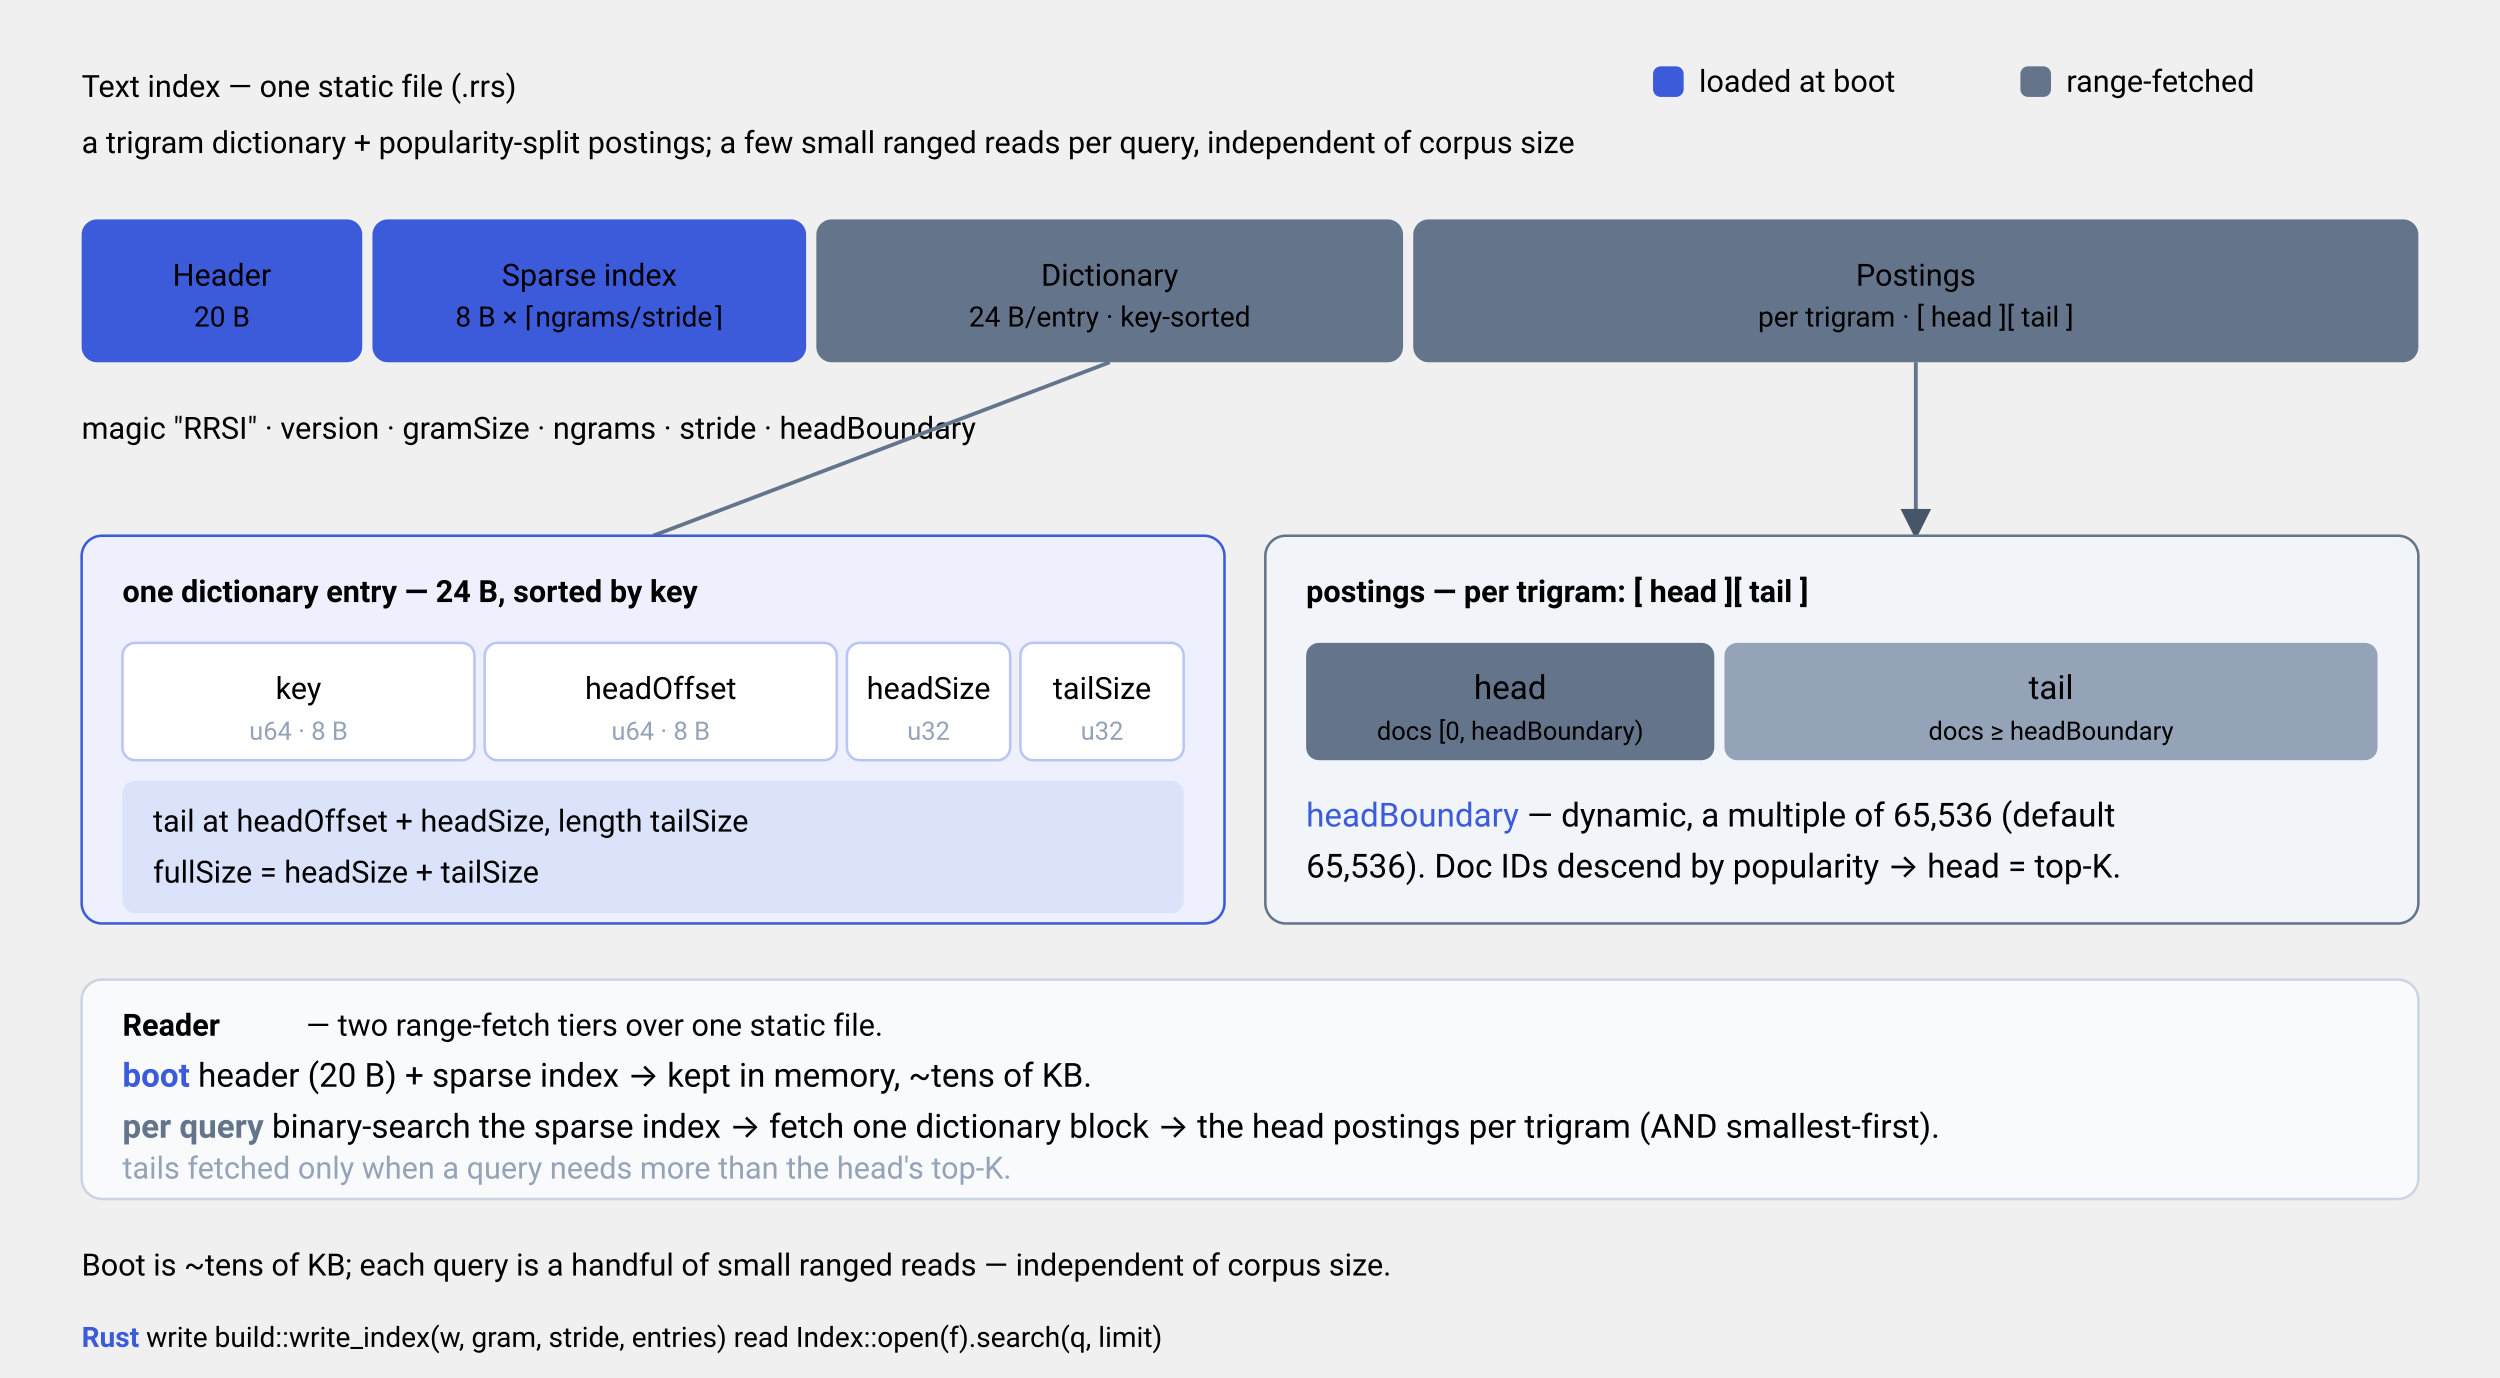
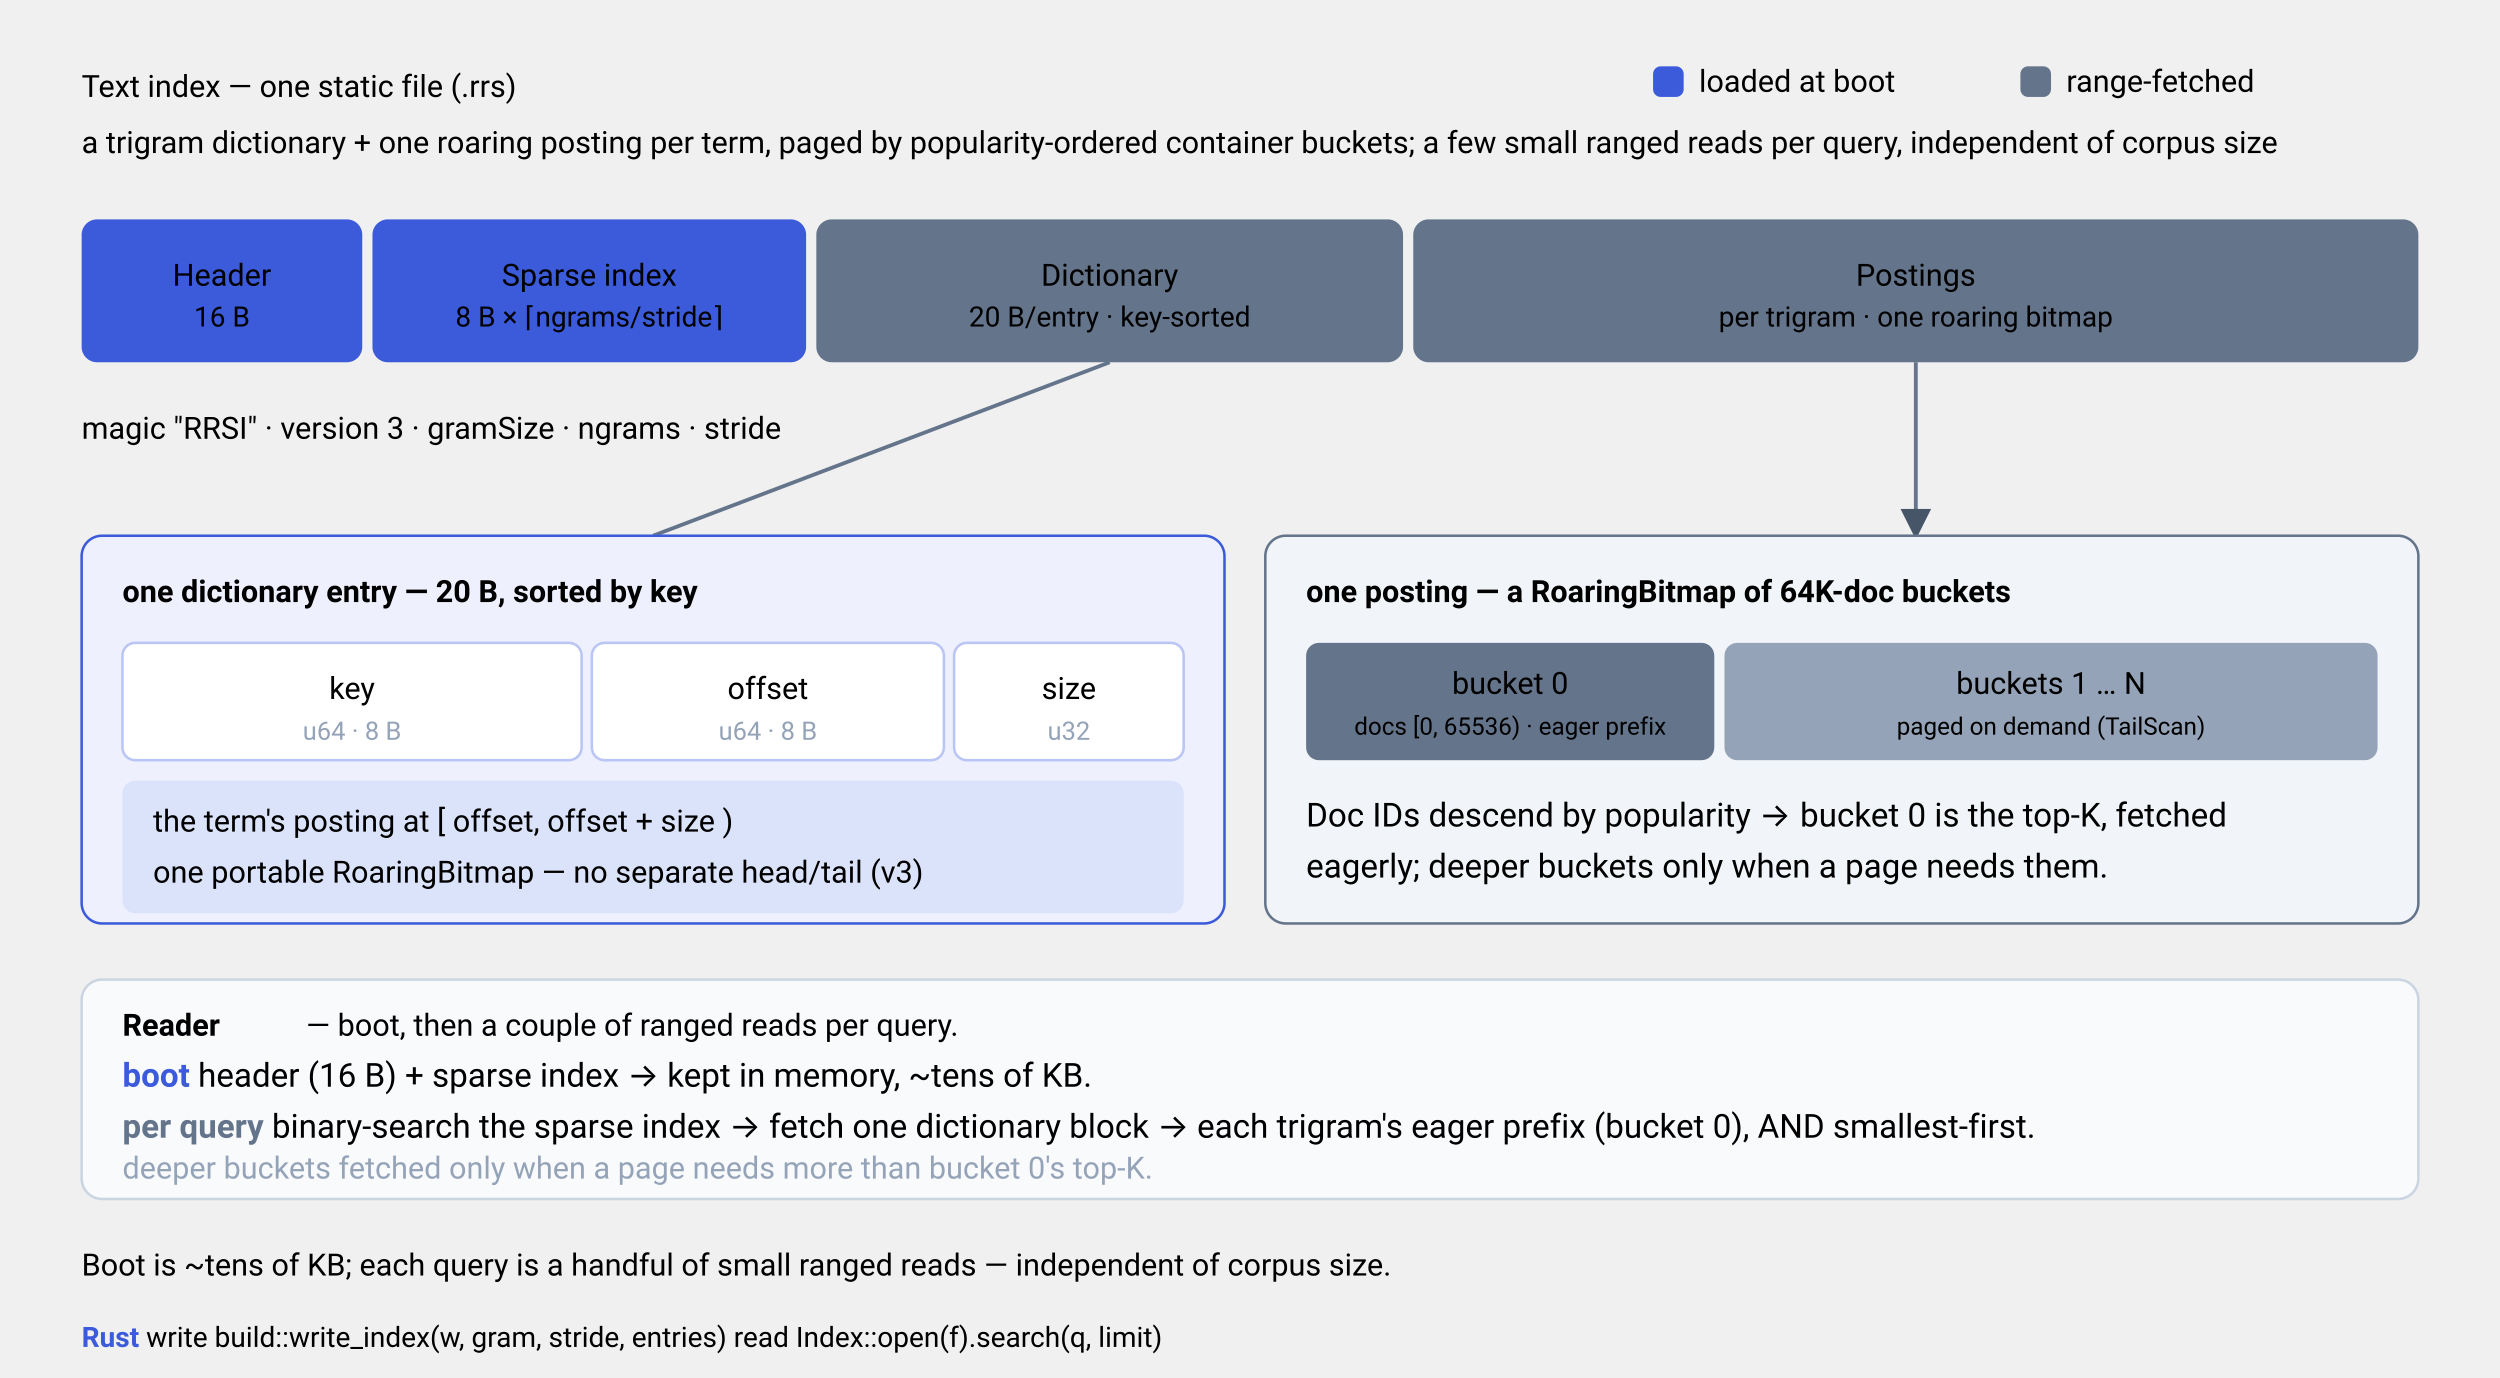
- <svg xmlns="http://www.w3.org/2000/svg" viewBox="0 0 980 540" font-family="system-ui, -apple-system, 'Segoe UI', Roboto, sans-serif" role="img" aria-label="RRS text index file format, RRSI v2">
+ <svg xmlns="http://www.w3.org/2000/svg" viewBox="0 0 980 540" font-family="system-ui, -apple-system, 'Segoe UI', Roboto, sans-serif" role="img" aria-label="RRS text index file format, RRSI v3">
  <defs>
    <marker id="arF" markerWidth="9" markerHeight="9" refX="7" refY="4" orient="auto">
      <path d="M0,0 L8,4 L0,8 z" fill="#475569" />
    </marker>
  </defs>
  <text x="32" y="38" class="title">Text index — one static file (<tspan class="mono">.rrs</tspan>)</text>
-   <text x="32" y="60" class="sub">a trigram dictionary + popularity-split postings; a few small ranged reads per query, independent of corpus size</text>
+   <text x="32" y="60" class="sub">a trigram dictionary + one roaring posting per term, paged by popularity-ordered container buckets; a few small ranged reads per query, independent of corpus size</text>
  <rect x="648" y="26" width="12" height="12" rx="3" fill="#3b5bdb" />
  <text x="666" y="36" class="note">loaded at boot</text>
  <rect x="792" y="26" width="12" height="12" rx="3" fill="#64748b" />
  <text x="810" y="36" class="note">range-fetched</text>
  <g>
    <rect x="32" y="86" width="110" height="56" rx="6" fill="#3b5bdb" />
    <rect x="146" y="86" width="170" height="56" rx="6" fill="#3b5bdb" />
    <rect x="320" y="86" width="230" height="56" rx="6" fill="#64748b" />
    <rect x="554" y="86" width="394" height="56" rx="6" fill="#64748b" />
    <text x="87" y="112" class="seg" text-anchor="middle">Header</text>
-     <text x="87" y="128" class="seg mono" text-anchor="middle" font-size="11">20 B</text>
+     <text x="87" y="128" class="seg mono" text-anchor="middle" font-size="11">16 B</text>
    <text x="231" y="112" class="seg" text-anchor="middle">Sparse index</text>
    <text x="231" y="128" class="seg mono" text-anchor="middle" font-size="11">8 B × ⌈ngrams/stride⌉</text>
    <text x="435" y="112" class="seg" text-anchor="middle">Dictionary</text>
-     <text x="435" y="128" class="seg mono" text-anchor="middle" font-size="11">24 B/entry · key-sorted</text>
+     <text x="435" y="128" class="seg mono" text-anchor="middle" font-size="11">20 B/entry · key-sorted</text>
    <text x="751" y="112" class="seg" text-anchor="middle">Postings</text>
-     <text x="751" y="128" class="seg mono" text-anchor="middle" font-size="11">per trigram · [ head ][ tail ]</text>
+     <text x="751" y="128" class="seg mono" text-anchor="middle" font-size="11">per trigram · one roaring bitmap</text>
  </g>
-   <text x="32" y="172" class="lbl mono">magic "RRSI" · version · gramSize · ngrams · stride · headBoundary</text>
+   <text x="32" y="172" class="lbl mono">magic "RRSI" · version 3 · gramSize · ngrams · stride</text>
  <line x1="435" y1="142" x2="256" y2="210" stroke="#64748b" stroke-width="1.5" />
  <rect x="32" y="210" width="448" height="152" rx="8" fill="#eef0fd" stroke="#3b5bdb" />
-   <text x="48" y="236" class="lbl" font-weight="700">one dictionary entry — 24 B, sorted by key</text>
+   <text x="48" y="236" class="lbl" font-weight="700">one dictionary entry — 20 B, sorted by key</text>
  <g>
-     <rect x="48" y="252" width="138" height="46" rx="5" fill="#fff" stroke="#b9c5f5" />
-     <text x="117" y="274" class="note mono" text-anchor="middle" font-size="12">key</text>
-     <text x="117" y="290" class="note mono" text-anchor="middle" font-size="10" fill="#94a3b8">u64 · 8 B</text>
-     <rect x="190" y="252" width="138" height="46" rx="5" fill="#fff" stroke="#b9c5f5" />
-     <text x="259" y="274" class="note mono" text-anchor="middle" font-size="12">headOffset</text>
-     <text x="259" y="290" class="note mono" text-anchor="middle" font-size="10" fill="#94a3b8">u64 · 8 B</text>
-     <rect x="332" y="252" width="64" height="46" rx="5" fill="#fff" stroke="#b9c5f5" />
-     <text x="364" y="274" class="note mono" text-anchor="middle" font-size="12">headSize</text>
-     <text x="364" y="290" class="note mono" text-anchor="middle" font-size="10" fill="#94a3b8">u32</text>
-     <rect x="400" y="252" width="64" height="46" rx="5" fill="#fff" stroke="#b9c5f5" />
-     <text x="432" y="274" class="note mono" text-anchor="middle" font-size="12">tailSize</text>
-     <text x="432" y="290" class="note mono" text-anchor="middle" font-size="10" fill="#94a3b8">u32</text>
+     <rect x="48" y="252" width="180" height="46" rx="5" fill="#fff" stroke="#b9c5f5" />
+     <text x="138" y="274" class="note mono" text-anchor="middle" font-size="12">key</text>
+     <text x="138" y="290" class="note mono" text-anchor="middle" font-size="10" fill="#94a3b8">u64 · 8 B</text>
+     <rect x="232" y="252" width="138" height="46" rx="5" fill="#fff" stroke="#b9c5f5" />
+     <text x="301" y="274" class="note mono" text-anchor="middle" font-size="12">offset</text>
+     <text x="301" y="290" class="note mono" text-anchor="middle" font-size="10" fill="#94a3b8">u64 · 8 B</text>
+     <rect x="374" y="252" width="90" height="46" rx="5" fill="#fff" stroke="#b9c5f5" />
+     <text x="419" y="274" class="note mono" text-anchor="middle" font-size="12">size</text>
+     <text x="419" y="290" class="note mono" text-anchor="middle" font-size="10" fill="#94a3b8">u32</text>
  </g>
  <rect x="48" y="306" width="416" height="52" rx="5" fill="#dbe3fb" />
-   <text x="60" y="326" class="note" font-size="12">tail at <tspan class="mono">headOffset + headSize</tspan>, length <tspan class="mono">tailSize</tspan>
+   <text x="60" y="326" class="note" font-size="12">the term's posting at <tspan class="mono">[ offset, offset + size )</tspan>
  </text>
-   <text x="60" y="346" class="note" font-size="12">
-     <tspan class="mono">fullSize = headSize + tailSize</tspan>
-   </text>
+   <text x="60" y="346" class="note" font-size="12">one portable RoaringBitmap — no separate head/tail (v3)</text>
  <line x1="751" y1="142" x2="751" y2="210" stroke="#64748b" stroke-width="1.5" marker-end="url(#arF)" />
  <rect x="496" y="210" width="452" height="152" rx="8" fill="#f1f5f9" stroke="#64748b" />
-   <text x="512" y="236" class="lbl" font-weight="700">postings — per trigram: <tspan class="mono">[ head ][ tail ]</tspan>
-   </text>
+   <text x="512" y="236" class="lbl" font-weight="700">one posting — a RoaringBitmap of 64K-doc buckets</text>
  <rect x="512" y="252" width="160" height="46" rx="5" fill="#64748b" />
-   <text x="592" y="274" class="seg" text-anchor="middle" font-size="13">head</text>
-   <text x="592" y="290" class="seg mono" text-anchor="middle" font-size="10">docs [0, headBoundary)</text>
+   <text x="592" y="272" class="seg" text-anchor="middle" font-size="12">bucket 0</text>
+   <text x="592" y="288" class="seg mono" text-anchor="middle" font-size="9.5">docs [0, 65536) · eager prefix</text>
  <rect x="676" y="252" width="256" height="46" rx="5" fill="#94a3b8" />
-   <text x="804" y="274" class="seg" text-anchor="middle" font-size="13">tail</text>
-   <text x="804" y="290" class="seg mono" text-anchor="middle" font-size="10">docs ≥ headBoundary</text>
-   <text x="512" y="324" class="note" font-size="13">
-     <tspan class="mono" fill="#3b5bdb">headBoundary</tspan> — dynamic, a multiple of 65,536 (default</text>
-   <text x="512" y="344" class="note" font-size="13">65,536). Doc IDs descend by popularity → head = top-K.</text>
+   <text x="804" y="272" class="seg" text-anchor="middle" font-size="12">buckets 1 … N</text>
+   <text x="804" y="288" class="seg mono" text-anchor="middle" font-size="9.5">paged on demand (TailScan)</text>
+   <text x="512" y="324" class="note" font-size="13">Doc IDs descend by popularity → <tspan class="mono">bucket 0</tspan> is the top-K, fetched</text>
+   <text x="512" y="344" class="note" font-size="13">eagerly; deeper buckets only when a page needs them.</text>
  <rect x="32" y="384" width="916" height="86" rx="8" fill="#f8fafc" stroke="#cbd5e1" />
  <text x="48" y="406" class="note" font-weight="700">Reader</text>
-   <text x="120" y="406" class="note">— two range-fetch tiers over one static file.</text>
+   <text x="120" y="406" class="note">— boot, then a couple of ranged reads per query.</text>
  <text x="48" y="426" class="note" font-size="13">
-     <tspan font-weight="700" fill="#3b5bdb">boot</tspan>  header (20 B) + sparse index → kept in memory, ~tens of KB.</text>
+     <tspan font-weight="700" fill="#3b5bdb">boot</tspan>  header (16 B) + sparse index → kept in memory, ~tens of KB.</text>
  <text x="48" y="446" class="note" font-size="13">
-     <tspan font-weight="700" fill="#64748b">per query</tspan>  binary-search the sparse index → fetch one dictionary block → the head postings per trigram (AND smallest-first).</text>
-   <text x="48" y="462" class="note" font-size="12" fill="#94a3b8">tails fetched only when a query needs more than the head's top-K.</text>
+     <tspan font-weight="700" fill="#64748b">per query</tspan>  binary-search the sparse index → fetch one dictionary block → each trigram's eager prefix (bucket 0), AND smallest-first.</text>
+   <text x="48" y="462" class="note" font-size="12" fill="#94a3b8">deeper buckets fetched only when a page needs more than bucket 0's top-K.</text>
  <text x="32" y="500" class="sub">Boot is ~tens of KB; each query is a handful of small ranged reads — independent of corpus size.</text>
  <text x="32" y="528" class="note" font-size="11">
    <tspan font-weight="700" fill="#3b5bdb">Rust</tspan>
    <tspan class="mono">write  build::write_index(w, gram, stride, entries)      read  Index::open(f).search(q, limit)</tspan>
  </text>
</svg>
